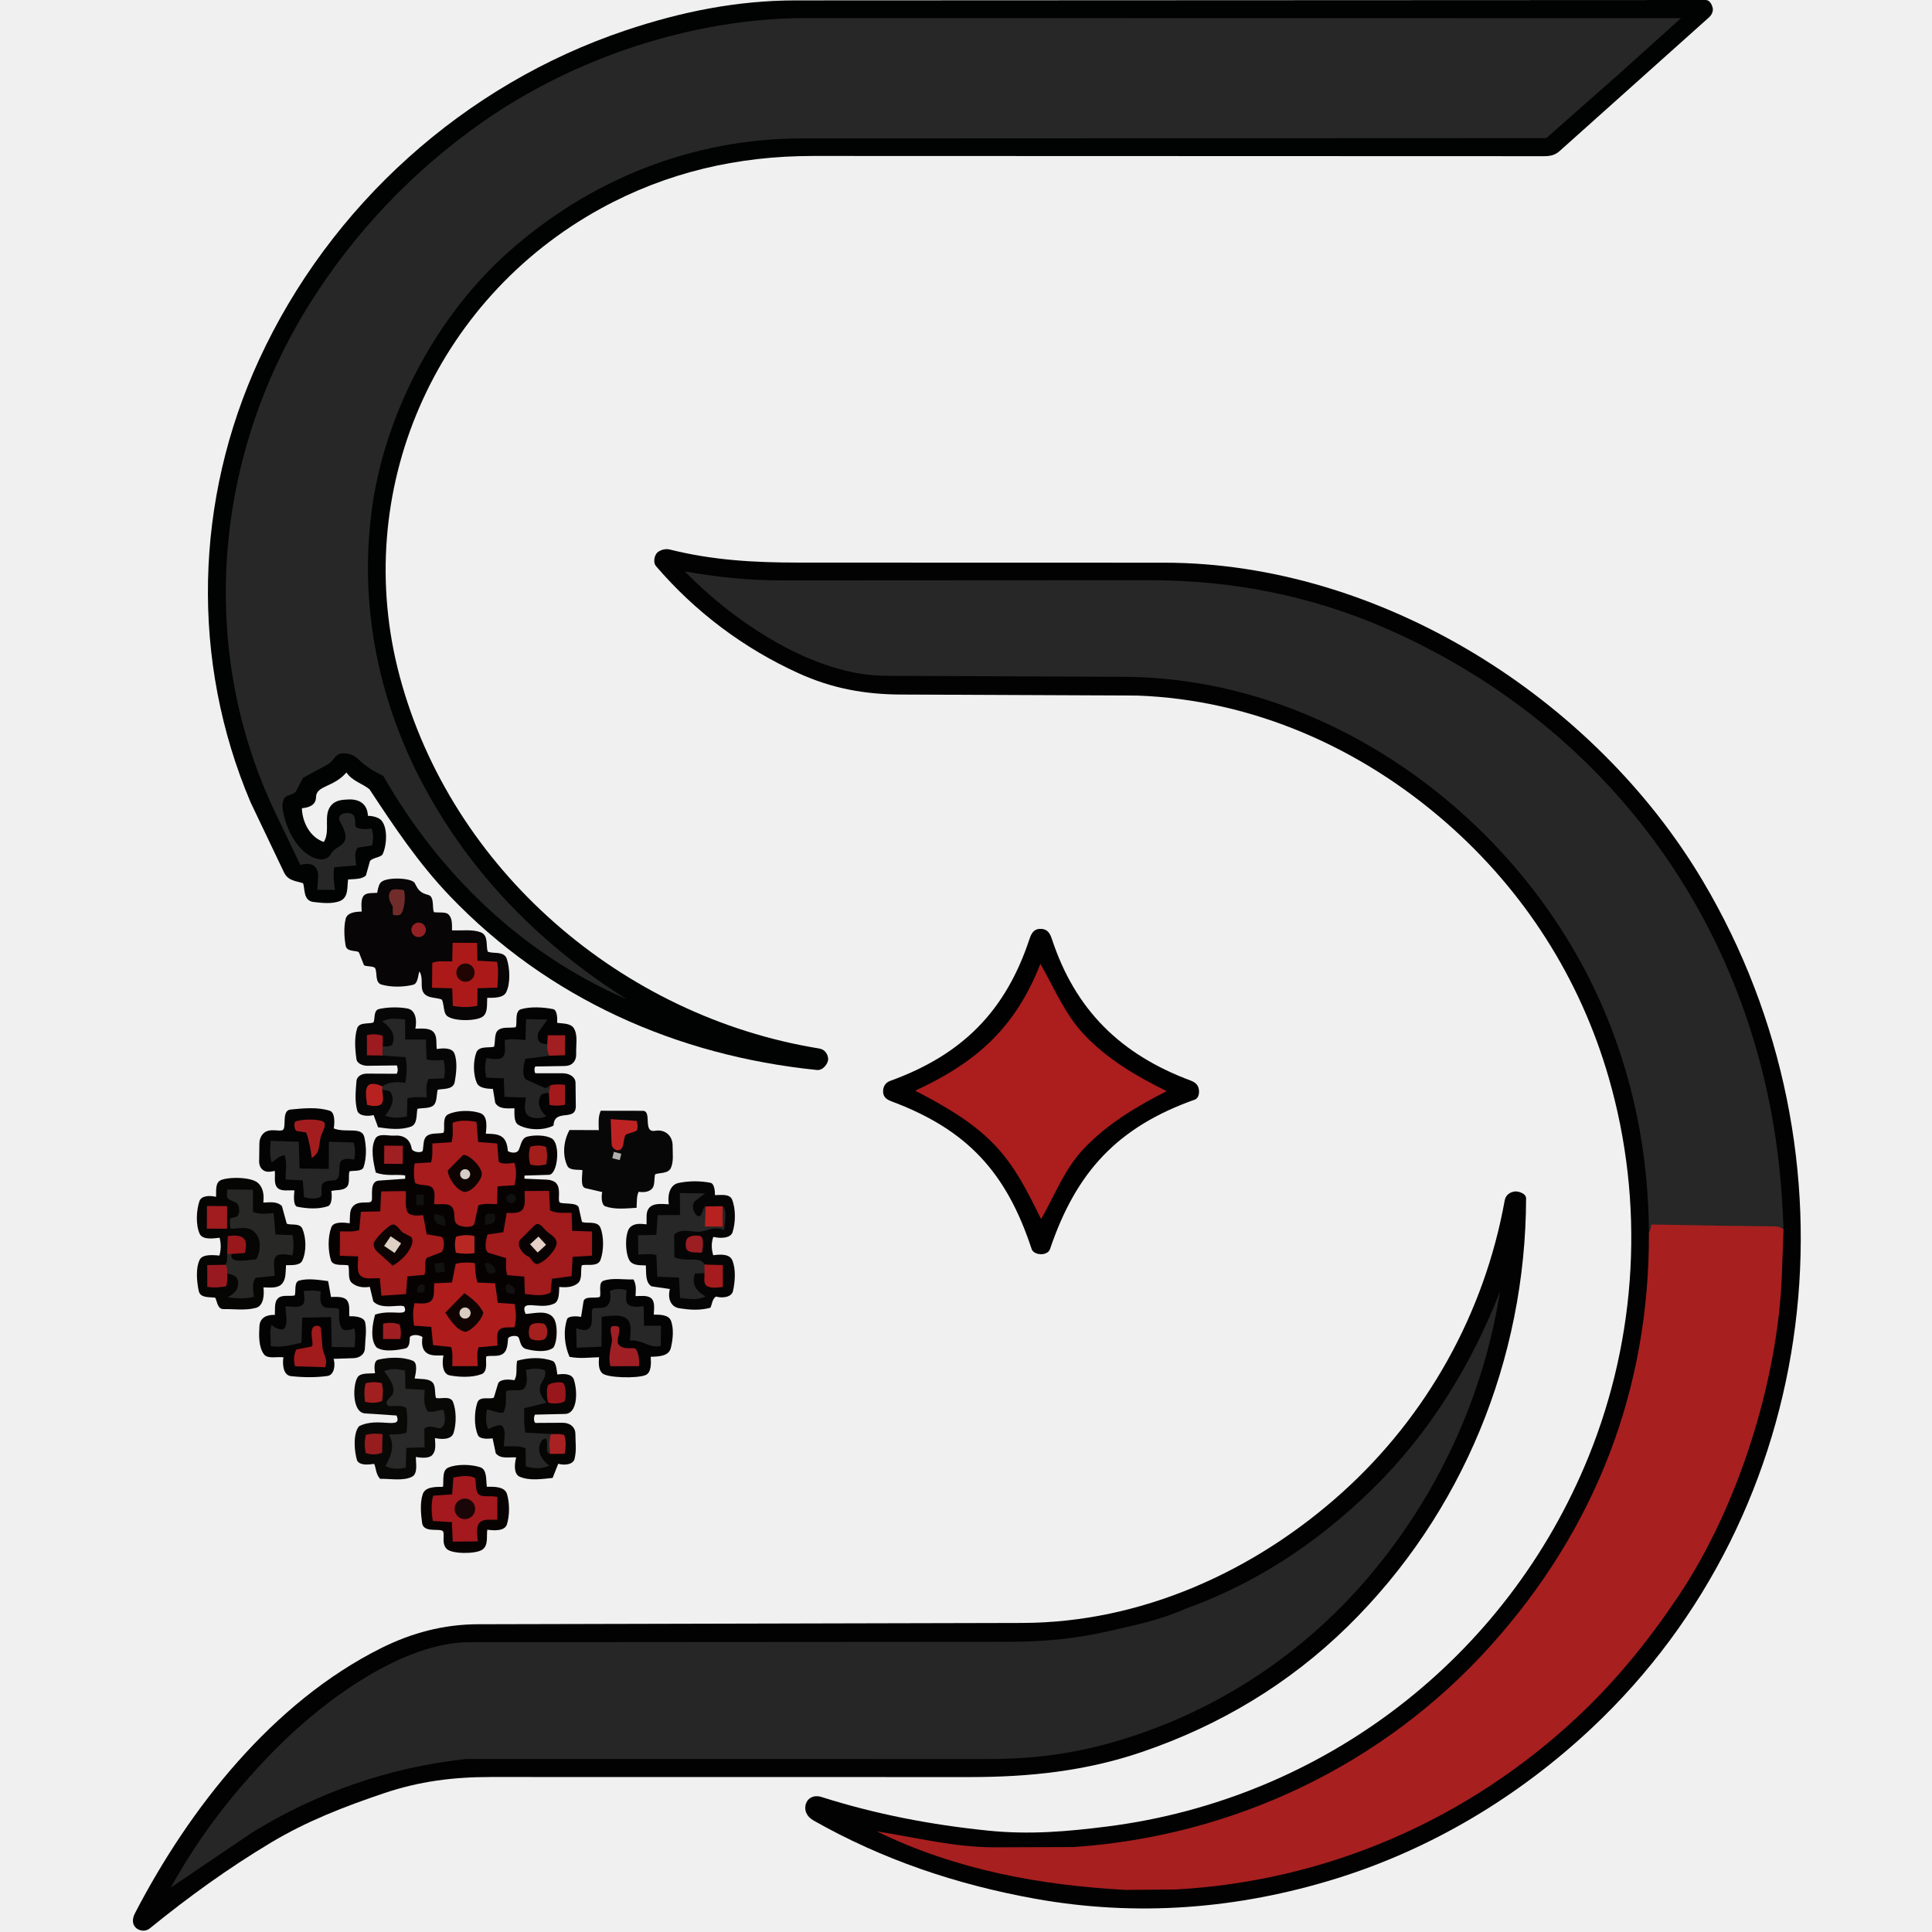
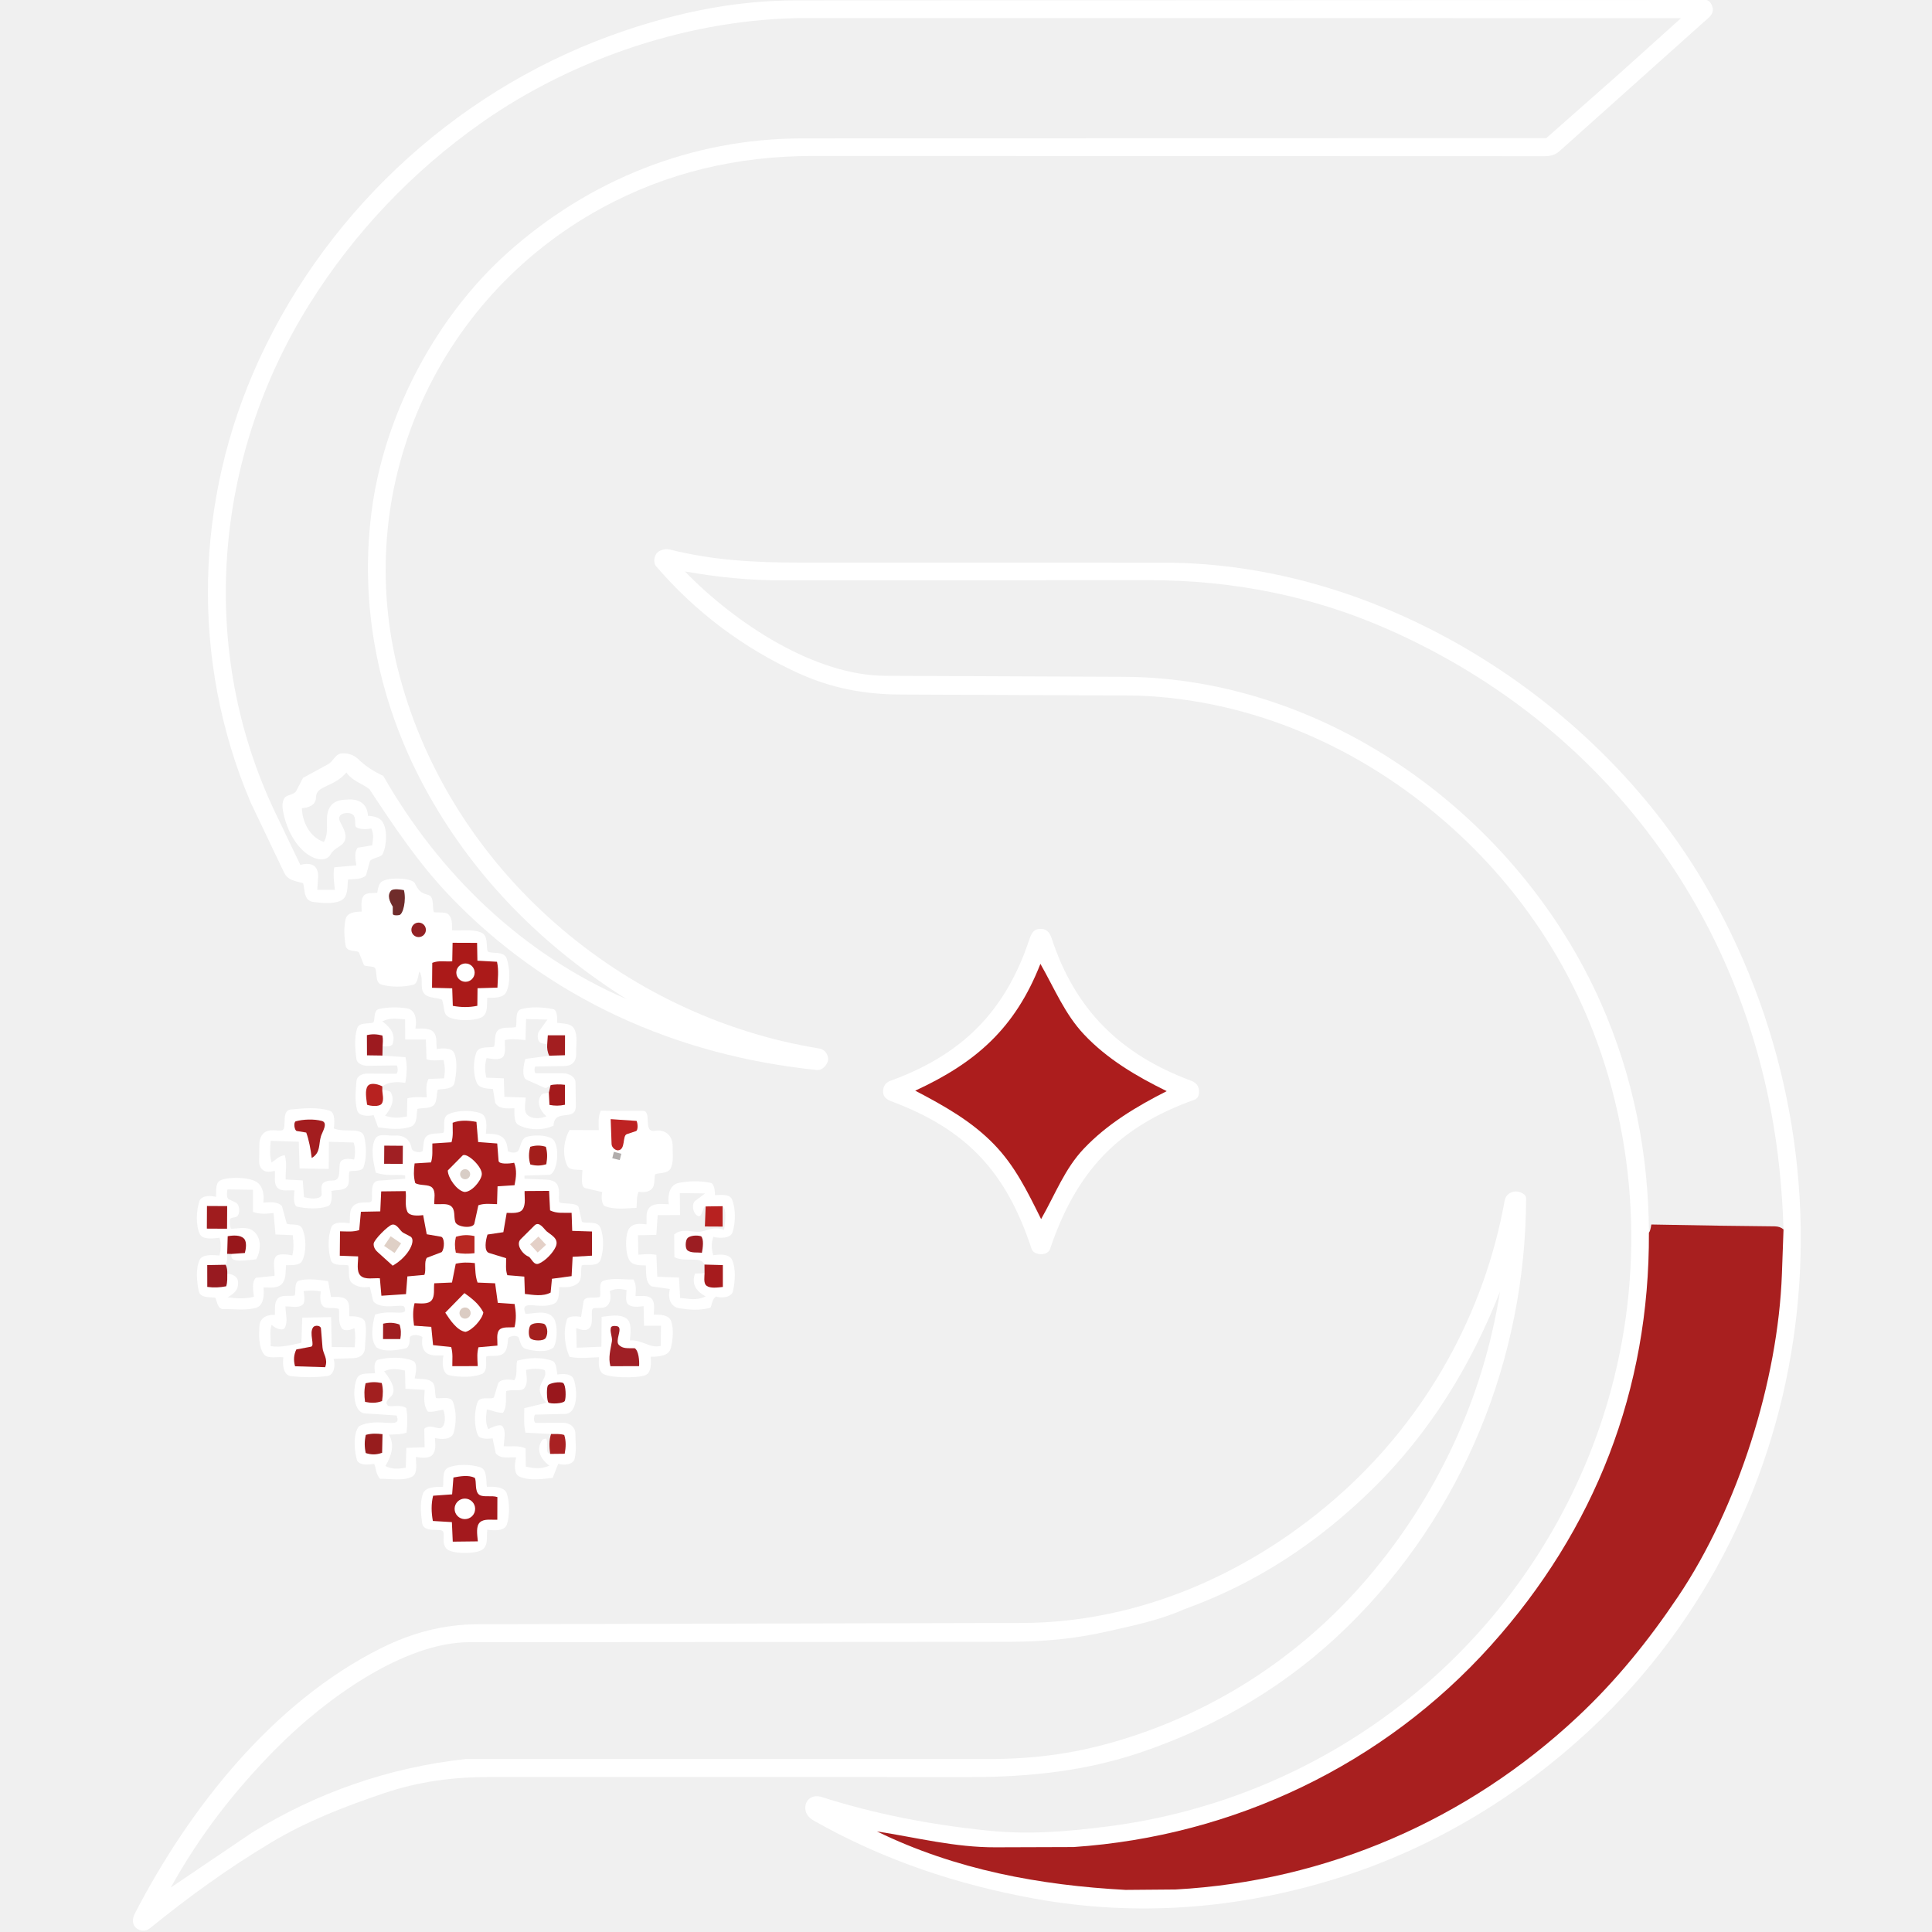
<svg xmlns="http://www.w3.org/2000/svg" id="Layer_1" data-name="Layer 1" viewBox="573.0 0.0 826.0 826.0">
  <defs>
    <style>
      .cls-1 {
        fill: #932124;
      }

      .cls-2 {
-         fill: #070707;
+         fill: #ffffff;
      }

      .cls-3 {
        fill: #a31e1b;
      }

      .cls-4 {
        fill: #b1adac;
      }

      .cls-5 {
        fill: #9d1a1f;
      }

      .cls-6 {
        fill: #a21f1f;
      }

      .cls-7 {
        fill: #a01f23;
      }

      .cls-8 {
        fill: #dfd0c6;
      }

      .cls-9 {
        fill: #ac1d1d;
      }

      .cls-10 {
        fill: #98171b;
      }

      .cls-11 {
-         fill: #292929;
+         fill: #f0f0f0;
      }

      .cls-12 {
-         fill: #282827;
+         fill: #f0f0f0;
      }

      .cls-13 {
        fill: #981a20;
      }

      .cls-14 {
-         fill: #0d0402;
+         fill: #ffffff;
      }

      .cls-15 {
        fill: #971c1d;
      }

      .cls-16 {
-         fill: #282728;
+         fill: #f0f0f0;
      }

      .cls-17 {
-         fill: #210503;
+         fill: #ffffff;
      }

      .cls-18 {
-         fill: #030303;
+         fill: #ffffff;
      }

      .cls-19 {
-         fill: #100403;
+         fill: #ffffff;
      }

      .cls-20 {
-         fill: #090202;
+         fill: #ffffff;
      }

      .cls-21 {
        fill: #a61b1d;
      }

      .cls-22 {
-         fill: #080303;
+         fill: #ffffff;
      }

      .cls-23 {
        fill: #dbccc3;
      }

      .cls-24 {
-         fill: #111111;
+         fill: #ffffff;
      }

      .cls-25 {
        fill: #ab1a19;
      }

      .cls-26 {
        fill: #b72120;
      }

      .cls-27 {
        fill: #a11a1c;
      }

      .cls-28 {
        fill: #a01e21;
      }

      .cls-29 {
-         fill: #272727;
+         fill: #f0f0f0;
      }

      .cls-30 {
        fill: #a31d1f;
      }

      .cls-31 {
-         fill: #020101;
+         fill: #ffffff;
      }

      .cls-32 {
        fill: #a91c1d;
      }

      .cls-33 {
        fill: #a41c1b;
      }

      .cls-34 {
-         fill: #282727;
+         fill: #f0f0f0;
      }

      .cls-35 {
        fill: #9c1d22;
      }

      .cls-36 {
-         fill: #020202;
+         fill: #ffffff;
      }

      .cls-37 {
        fill: #a4201e;
      }

      .cls-38 {
-         fill: #111111;
+         fill: #ffffff;
      }

      .cls-39 {
        fill: #a92122;
      }

      .cls-40 {
-         fill: #262626;
+         fill: #f0f0f0;
      }

      .cls-41 {
-         fill: #0d0302;
+         fill: #ffffff;
      }

      .cls-42 {
-         fill: #070505;
+         fill: #ffffff;
      }

      .cls-43 {
        fill: #702c2b;
      }

      .cls-44 {
-         fill: #111111;
+         fill: #ffffff;
      }

      .cls-45 {
-         fill: #111111;
+         fill: #ffffff;
      }

      .cls-46 {
-         fill: #111111;
+         fill: #ffffff;
      }

      .cls-47 {
        fill: #9f1f25;
      }

      .cls-48 {
        fill: #99171c;
      }

      .cls-49 {
-         fill: #262726;
+         fill: #f0f0f0;
      }

      .cls-50 {
-         fill: #1a0606;
+         fill: #ffffff;
      }

      .cls-51 {
        fill: #b82822;
      }

      .cls-52 {
-         fill: #111111;
+         fill: #ffffff;
      }

      .cls-53 {
        fill: #b72220;
      }

      .cls-54 {
        fill: #be2323;
      }

      .cls-55 {
-         fill: #040303;
+         fill: #ffffff;
      }

      .cls-56 {
        fill: #a41a1c;
      }

      .cls-57 {
-         fill: #111111;
+         fill: #ffffff;
      }

      .cls-58 {
        fill: #e4d0c7;
      }

      .cls-59 {
-         fill: #050504;
+         fill: #ffffff;
      }

      .cls-60 {
-         fill: #080807;
+         fill: #ffffff;
      }

      .cls-61 {
        fill: #d8cdc6;
      }

      .cls-62 {
        fill: #a81f1f;
      }

      .cls-63 {
        fill: #a01c1e;
      }

      .cls-64 {
-         fill: #040304;
+         fill: #ffffff;
      }

      .cls-65 {
-         fill: #252525;
+         fill: #f0f0f0;
      }

      .cls-66 {
        fill: #a3191d;
      }

      .cls-67 {
-         fill: #111111;
+         fill: #ffffff;
      }

      .cls-68 {
        fill: #ae1d1c;
      }

      .cls-69 {
-         fill: #252625;
+         fill: #f0f0f0;
      }

      .cls-70 {
-         fill: #070202;
+         fill: #ffffff;
      }

      .cls-71 {
-         fill: #060505;
+         fill: #ffffff;
      }

      .cls-72 {
-         fill: #010202;
+         fill: #ffffff;
      }

      .cls-73 {
        fill: #a31e20;
      }

      .cls-74 {
-         fill: #070606;
+         fill: #ffffff;
      }
    </style>
  </defs>
  <g id="Generative_Object" data-name="Generative Object">
    <g>
      <g>
        <g>
          <g>
            <path class="cls-72" d="M708.1,340.86c-.05,3.5-3.2,4.43-6.03,4.69.16,5.84,3.38,12.4,9.37,14.42,3.02-4.81-.53-11.56,3.26-15.77,1.84-2.05,4.45-2.31,7.45-2.41,4.54-.15,7.94,1.98,8.15,7,2.61.07,4.95.85,5.98,2.22,2.31,3.06,2.28,9.63.39,14.04-.69,1.61-3.94,1.41-5.48,3.02l-1.73,6.19c-1.72,1.76-4.95,1.51-7.62,1.74-.52,2.68.35,7.52-3.31,9.13-3.34,1.47-8.03.91-11.5.5-4.53-.53-3.57-5.87-4.48-8.03-3.1-.99-6.39-.99-8.13-4.63l-14.28-29.94c-25.77-60.7-23.97-129.29,3.61-189.22,30.34-65.95,87.74-117.67,156.71-140.82,23.72-7.96,47.59-12.81,72.9-12.82L1302.21,0c1.99,0,2.81,2.42,3.04,3.44.24,1.11-.2,2.74-1.58,3.98l-63.89,57.17c-1.88,1.68-3.85,2.19-6.64,2.19l-312.48-.1c-32.31-.01-62.6,7.01-90.76,22.45-71.15,39.02-107.1,121.01-86.05,199.9,22.1,82.8,95.03,145.59,179.38,159.24,2.67.43,3.75,2.7,3.84,4.49.08,1.66-2.02,4.98-4.82,4.7-60.02-6.11-115.01-30.58-156.9-74.35-13.46-14.07-23.73-29.51-34.38-45.67-2.92-2.42-7.32-3.44-9.86-7.18-5.56,6.49-12.94,5.47-13.01,10.6Z" />
            <path class="cls-34" d="M714.42,365.15c1.32-2.32,3.73-3.02,4.92-4.21,3.06-3.06.28-7.06-.97-9.66-1.52-3.15,2.06-4.06,4.24-3.57,2.39.54,2.19,2.51,2.31,5.46.75,1.48,4.77,1.51,6.81,1.03,1.13,2.22.8,4.58.39,7.22l-6.19,1c-1.53,1.84-1.02,4.74-.6,7.56l-9.44.82c-.51,3.17-.15,6,.31,9.64l-7.57-.02.38-5.28c.14-1.99-.45-3.99-1.68-4.91-1.29-.96-3.33-1.19-5.91-.43l-10.58-22.06c-33.5-69.86-26.59-152.1,14.45-217.7,19.09-30.51,44.06-56.77,73.46-77.48,39.47-27.8,90.42-44.84,139.04-44.84l373.9.06-26.4,23.74-31.19,27.53-318.29.13c-46.99.02-91.03,17.73-125.82,48.89-29.92,26.79-51.52,66.96-57.63,107.07-6.46,43.42,2.56,86.76,24,124.83,20.42,36.26,49.23,64.93,84.55,87.21-44.76-19.31-80.17-53.71-104.05-95.46-4.32-2.04-7.68-4.18-10.97-7.42-2.06-1.74-4.31-2.38-6.91-2.18s-3.37,3.34-5.82,4.68l-10.61,5.76-2.89,5.58c-.92,1.78-4.24,1.55-5.12,3.18-1,1.86-.91,3.72-.44,5.99,3.59,17.52,16.85,23.95,20.32,17.87Z" />
          </g>
          <g>
            <g>
              <path class="cls-36" d="M920.73,778.26c-3.07-1.74-3.88-4.5-3.27-6.76.75-2.79,3.49-4.26,6.77-3.22,23.3,7.4,46.9,11.91,71.33,14.39,17.63,1.79,33.91.38,51.08-1.81,92.15-11.8,170.6-71.94,205.52-158.07,20.82-51.36,24.09-108.65,8.58-162.22-12.31-42.49-36.14-79.74-69.4-108.83-36.75-32.15-82.89-52.6-132.15-54.36l-101.08-.44c-15.59-.07-29.55-2.66-43.77-9.13-23.44-10.67-44.1-26.21-60.86-45.75-1.41-1.65-.64-4.72.55-5.83,1.01-.94,3.27-1.81,5.29-1.3,18.49,4.64,36.26,5.6,55.53,5.6l155.86.04c92.14.02,183.74,57.51,230.39,136.21,69.3,116.92,51.76,268.92-47.71,362.17-31.09,29.15-68.22,51.49-108.99,64.17-42.18,13.12-85.59,16.47-128.95,8.64-33.47-6.04-65.05-16.65-94.72-33.48Z" />
              <path class="cls-49" d="M1335.52,525.63l-2.05.92-52.46-1.06c-.72,1.18-1.41,1.96-3.04,1.54-.15-33.82-6.72-66.94-20.45-98.05-35.22-79.76-116.84-139.25-204.1-139.62l-101.98-.43c-30.18-.13-64.13-22.47-85.63-44.62,15,2.62,27.79,3.84,42.32,3.83l155.79-.09c36.08-.02,70.23,6.69,103.07,21.26,85.78,38.05,145.28,112.49,163,204.72,3.38,17.6,4.94,34.3,5.54,51.6Z" />
              <path class="cls-62" d="M1335.52,525.63l-.69,19.05c-1.66,45.72-18.79,99.83-44.34,137.85-12.68,18.87-26.43,35.93-42.97,51.42-47.08,44.13-107.33,70.33-171.92,73.87l-21.37.18c-36.47-1.97-72.54-8.52-106.33-25.01,17.17,2.67,33.37,6.86,50.69,6.8l33.4-.11c68.43-4.63,132.53-35.14,178.34-86.11,44.65-49.68,67.94-109.41,67.64-176.55.48-.54.73-1.62,1.03-3.5l29.9.52,22.81.27c1.62.02,2.86.47,3.8,1.32Z" />
            </g>
            <g>
              <path class="cls-36" d="M637.07,824.44c-1.87,1.52-4.2,1.07-5.58.08-1.99-1.42-2.09-4.02-.83-6.45,23.37-45.17,59.11-90.32,105.11-113.35,13.12-6.57,26.76-10.26,41.67-10.3l232.6-.55c50.93-.12,99.31-22.03,136.76-55.75,36.4-32.78,60.82-76.76,69.49-124.77.48-2.66,2.4-3.63,4.22-3.94,1.39-.23,4.96.73,4.95,2.94-.19,68.64-27.15,134.86-76.24,182.98-25.1,24.6-54.65,42.31-87.9,53.67-23.87,8.16-48.02,10.76-73.55,10.76l-204.81-.03c-16.28,0-30.64,1.82-45.84,6.95-16.87,5.7-32.87,11.87-48.26,21.09-18.38,11.01-35.23,23.21-51.81,36.68Z" />
              <path class="cls-40" d="M691.33,747.31c20.36-20.55,54.05-45.2,82.45-45.22l230.33-.16c15.07-.01,28.61-1.28,42.97-4.57,11.12-2.54,21.82-4.71,32.29-9.37,30.77-11.06,57.11-28.52,80.48-51.43,24.32-23.85,42.04-52.69,54.45-84.35-7.13,45.47-27.07,87.93-56.68,122.57-28.8,33.69-66.5,58.01-108.9,70.11-17.88,5.1-34.6,7.16-53.27,7.16l-223.15-.02c-32.88,3.56-63.58,14.26-91.46,31.42l-34.84,23.56c12.55-22.6,27.32-41.54,45.32-59.71Z" />
            </g>
          </g>
        </g>
        <g>
          <path class="cls-31" d="M1021.93,534c-1.07,3.16-6.97,2.75-7.87,0-10.82-32.91-27.68-51.13-60.09-63.2-2.11-.79-3.27-1.96-3.4-3.76-.15-2.01.68-4.08,3.03-4.93,30.7-11.12,49.29-29.67,59.55-60.66.84-2.52,1.88-4.11,4.14-4.3,2.86-.24,4.38,1.14,5.34,4.05,10,30.55,29.42,49.59,59.44,60.79,2.06.77,3.02,1.86,3.39,3.33.39,1.57.22,4.14-1.69,4.82-32.77,11.67-50.58,30.61-61.84,63.85Z" />
          <path class="cls-9" d="M1018.11,521.21c-6-12.11-11.25-22.82-20.15-31.99-9.47-9.76-20.87-16.22-33.67-22.92,25.99-12,42.72-26.7,53.52-54.22,6.13,10.74,10.41,21.43,18.64,30.18,9.91,10.53,22.46,17.92,35.36,24.24-13.1,6.64-25.43,14.07-35.38,24.54-8.16,8.57-12.04,19.09-18.32,30.18Z" />
        </g>
      </g>
      <g>
        <g>
          <path class="cls-2" d="M845.14,516.39c-4.62.23-9.11.84-13.34-.63-1.67-.58-1.78-4.14-1.33-6.11l-7.15-1.66c-2.26-.52-1.36-5.06-1.31-7.73-1.92-.28-5.46.24-6.44-1.79-2.27-4.69-1.57-10.97.93-15.35l12.51.05c-.07-3.06-.35-5.55.82-8.29l17.96.03c4.19,0-.19,9.49,5.27,8.54,4.31-.76,7.54,2.16,7.51,6.39-.03,3.18.52,6.68-.74,9.49-1.17,2.61-5.09,1.97-6.76,2.74-.45,2.06-.04,4.76-1.27,6.11-1.14,1.25-3.19,1.77-5.76,1.34-.92,2.11-.69,3.67-.89,6.89Z" />
          <path class="cls-54" d="M844.92,483.58l-3.92,1.31c-2.03.68-.4,6.74-3.8,6.92-1.03.05-2.67-1.13-2.73-2.69l-.38-10.65,11.06.76c.6,1.2.65,4.05-.24,4.35Z" />
          <rect class="cls-4" x="835.31" y="492.58" width="2.8" height="3.29" transform="translate(152.7042 1184.502) rotate(-75.8309)" />
        </g>
        <g>
          <path class="cls-71" d="M876.72,559.11c-4.72,1.25-8.91.9-13.24.23-3.8-.58-5.1-4.29-4.09-8.23l-7.82-1.15c-2.79-1.66-2.24-5.94-2.44-8.95-2.52-.08-5.43.07-6.84-1.89-2.1-2.92-2.24-12.13.09-14.4,1.76-1.71,4.09-1.61,7.04-1.27.15-2.22-.39-4.97.88-6.73,1.81-2.51,5.45-1.99,8.64-1.85-.63-3.77.38-8.33,4.16-9.11,4.42-.92,9.27-.95,13.7-.06,1.57.32,1.91,3.49,1.87,5.25,2.06.06,6.21-.74,7.29,1.84,1.63,3.94,1.58,9.86.23,14.04-.89,2.75-5.56,2.65-8.23,1.98-.89,2.63-.83,5-.04,7.86,2.4-.34,6.84-.83,8.11,2.04,1.66,3.75,1.26,9.21.35,13.25-.64,2.84-4.91,3.11-7.23,2.36-1.67.96-1.68,3.28-2.42,4.78Z" />
          <path class="cls-49" d="M874.69,515.8l1.89,1.1c-1.06,4.92.09,6.71,3.46,5.36-.66-3.41-.03-5.6,1.91-6.57,1.62.97,1.32,5.76.61,10.16-4.2-1.67-7.04.3-10.02.7-3.6.49-7.92-1.72-11.31,1.26l.1,9.71c5.18,2.32,11.11-.7,12.88,3.12,2.81-.04,2.72,3.09.03,3.71l-4.09.13c-1.38,3.91-.25,7.16,4.56,9.8-4.38,1.97-7.17.85-10.92.7l-.5-8.78-9.28-.35-.38-9.33c-2.63-.55-4.65-.29-7.72-.1l-.15-8.3,7.84-.18.59-8.43,9.54-.04-.07-9.38,10.78.14-4.15,3.14c-1.65,1.25-1.09,4.64.31,5.97,2.74,2.61,2.48-3.5,4.12-3.53Z" />
          <path class="cls-21" d="M874.22,544.36l-.03-3.71,7.85.22v9.35c-2.35.24-5.37.73-7.03-.57-1.33-1.04-.78-3.98-.79-5.29Z" />
          <polygon class="cls-26" points="881.94 515.69 881.96 524.41 874.36 524.37 874.69 515.8 881.94 515.69" />
          <path class="cls-35" d="M873.09,535.59c-2-.24-4.47.22-6.09-.95-1.24-.89-.98-4.44-.02-5.35s3.59-1.39,5.76-.74c1.27,1.29.75,4.99.35,7.04Z" />
        </g>
        <g>
          <path class="cls-59" d="M682.43,559.16c-4.61,1.24-9.57.43-13.87.53-2.66.06-2.73-3.54-3.55-4.87-2.16-.38-6.36.33-7.04-2.88-.82-3.9-1.4-9.62.4-13.34,1.27-2.62,6.2-1.96,8.48-1.81.63-2.64.73-4.81.04-7.61-2.24.23-7.23,1.12-8.51-1.66-1.77-3.85-1.44-10.01-.12-13.96.88-2.61,4.9-2.44,7.08-1.85.21-2.23-.4-5.47,1.56-6.87,2.33-1.67,13.44-1.96,16.52,1.02,1.92,1.86,2.57,4.57,2.16,8.29,2.95-.11,5.82-.61,7.95,1.48l2.05,7.47c1.28.91,5.55-.42,6.69,2.2,1.64,3.77,1.85,9.87-.09,13.78-1.04,2.1-4.85,1.79-6.89,1.82-.21,3.14-.02,5.71-1.48,7.67-1.71,2.29-4.85,1.92-8.17,1.83.35,3.02.17,7.84-3.21,8.76Z" />
          <path class="cls-12" d="M670.17,544.55c-2.63-.36-2.55-2.24-.73-3.84.87-1.45.64-3.06.69-4.66.35-2.55,1.21-2.43,1.88.04-.95,3.61,3.62,3.13,10.54,2.29,2.07-3.71,2.42-9.56-1.54-12.3-2.65-1.84-6.59-.72-9.29-.75-.57-1.42-.54-3.07-.34-4.12.15-.78,2.29-.48,3.08-1.26,1.29-1.27,1.02-5.01-.63-5.79l-3.06-1.44c-.81-.38-.89-2.37-.54-4.2l10.92.14v9.5c2.84.98,5.33.84,8.81.45l.82,9.18,7.38.29c.38,3.33.52,5.71-.18,8.65-2.06-.39-5.97-1.01-7.07.53-1.53,2.13-.33,5.8-.55,8.21l-7.93.82c-1.87,1.66-1.18,5.38-.88,8.15-3.86.9-7.38.75-11.22.21,3.23-1.91,4.32-3.22,4.47-5.69.19-2.96-1.69-4.06-4.61-4.43Z" />
          <path class="cls-13" d="M669.44,540.72c.69,1.18.75,2.5.73,3.84-.03,1.68.14,3.39-.46,5.37-2.79.53-5.16.66-8.09.27l-.02-9.33,7.84-.14Z" />
          <rect class="cls-63" x="660.95" y="516.15" width="9.67" height="8.64" transform="translate(141.8242 1183.511) rotate(-89.6993)" />
          <path class="cls-10" d="M672.01,536.1l-1.88-.04.22-7.52c2.22-.43,5.55-.63,7.05,1.11,1.22,1.42.73,4.43.29,6.05l-5.68.4Z" />
        </g>
        <g>
          <path class="cls-60" d="M735.46,632.24c-1.89-2.31-1.53-4.08-2.48-6.38-2.38.3-5.75.83-7.25-1.29-1.23-3.61-1.95-11.57.76-14.79,8.16-4.27,18.81,1.9,16.04-4.6l-13.44-.89c-5.68-.38-5.29-12.32-3.19-15.49,1.27-1.92,4.64-1.48,7.44-1.69-.17-1.4-.81-5.29,1.43-5.82,4.34-1.03,10.49-1.3,14.75.5,2.29.97,1.16,5.69.75,7.56,3.03.31,5.45.04,7.23,1.31,1.92,1.36,1.27,4.62,1.84,6.95,1.36.78,6.18-1.16,7.33,1.75,1.46,3.72,1.5,9.26.25,13.28-.94,3.02-5.37,2.77-7.96,2.18.11,2.84.59,5.3-1.15,7.26-1.19,1.34-4.2,1.38-7,.81-.08,2.4.99,7.07-1.63,8.45-3.7,1.93-9.18.84-13.72.9Z" />
          <path class="cls-11" d="M746.73,619.02l-.24,8.46c-3.27.6-6.02.74-8.69-.72,2.73-4.69,3.96-9.12,1.5-13.4,3.07-.18,4.94.01,7.51-.85.41-3.48.48-7.1-.12-10.51-2.19-1.57-5.82-.52-7.68-.92-2.21-1.86,1.11-3.59,1.76-4.81,1.66-3.12-1.54-7.37-3.54-10,3.03-1.45,6.03-.9,8.92-.32l.19,7.8,8.22.47c-.17,3.41-.63,6.59,1.4,9.31,2.38.29,4.1-.53,6.54-.81.88,2.1,1.35,6.84-1.18,7.89-1.81.19-4.82-1.79-6.92.25l.13,7.91-7.79.24Z" />
          <path class="cls-15" d="M736.36,621.12c-2.49.91-4.66.87-6.99.11-.58-2.69-.59-5.07.03-7.77,2.45-.66,4.53-.61,7.14-.3l-.17,7.96Z" />
          <path class="cls-6" d="M736.34,599c-2.52.95-4.75.88-7.27.35-.37-2.82-.43-5.27.25-7.97,2.45-.58,4.46-.59,6.89-.08.61,2.46.61,4.48.13,7.69Z" />
        </g>
        <g>
          <path class="cls-74" d="M734.63,481.92l-1.89-5.19c-2.3.63-6.34.48-7.01-1.92-1.13-4.06-.66-8.55-.32-12.64.18-2.18,2.51-3.17,4.45-3.16l12.69.06c.6-.7.64-2.25.12-3.56l-12.56.15c-1.63.02-4.41-.76-4.71-2.83-.61-4.22-1-9.34.34-13.29.89-2.59,4.96-1.69,6.84-2.37.93-1.08-.1-5.19,2.44-5.77,3.63-.83,8.2-.94,12.08-.25,3.68.66,4.19,5.07,3.49,8.64,3.19-.05,6.49-.39,8.04,1.82,1.32,1.88.77,4.39,1.12,6.9,2.43-.43,6.53-.69,7.53,1.89,1.38,3.55.8,8.52.1,12.3-.61,3.32-5.21,2.69-7.24,3.21-.58,2.23-.24,5.28-1.81,6.68s-4.79,1.02-6.84,1.47c-.57,2.11.18,6.55-2.83,7.62-4.3,1.54-9.32.96-14.07.26Z" />
          <path class="cls-49" d="M736.44,465.87c-1.86-.26-1.84-1.01.02-1.39,2.5-1.85,5.73-2.14,9.81-1.51.69-3.84.9-7.4.09-10.99l-9.86-.7c-2.85-.25-2.61-3.34.08-3.98,1.01.22,3.89.21,4.26-.93,1.33-4.09-.65-6.91-4.42-9.72,3.66-1.72,6.39-1.02,9.77-.83l.04,8.6,8.85.02.28,8.43c2.42.8,4.54.43,7.29.32.63,2.77.69,5.02.19,7.85l-6.65.26c-1.24,2.5-.9,4.91-.73,7.83-2.96,0-5.45-.32-8.3.45l-.19,7.75c-2.88.52-5.4.93-9.34-.29,2.49-3.08,4.36-6.58,2.44-10.04-.63-.87-2.95-.96-3.65-1.12Z" />
          <path class="cls-53" d="M736.46,464.47l-.02,1.39c-.06,1.51.96,4.61-.35,6.13-1.04,1.22-4.51.94-6.15.33-.27-2.32-1.07-6.29.31-8.05s5.06-.47,6.2.2Z" />
          <path class="cls-5" d="M736.58,447.3l-.08,3.98-6.6-.09-.04-8.63c2.4-.57,4.32-.41,6.63.16.38,1.83.11,3.18.09,4.58Z" />
        </g>
        <g>
          <path class="cls-18" d="M819.18,472.85c.08,6.97-9.21.79-9.52,8.38-4.23,2.15-10.8,2.07-15.01-.3-2.09-1.18-1.67-5.03-1.7-7.1-3.05.06-6.63.49-8.23-2.35l-.97-5.92c-2.26-.11-5.86-.17-6.91-2.61-1.59-3.68-1.57-9.24-.21-12.92,1.16-3.12,5.89-1.82,7.64-2.58.58-2.55-.02-5.6,1.73-7.04,1.84-1.52,4.93-.79,7.46-1.24.86-1.42-.66-6.84,2.3-7.7,4.07-1.18,9.43-.89,13.76-.02,1.76.35,1.8,4.21,1.67,5.85,2.6.37,5.87.11,7.21,2.42,1.75,3.05.8,7.12.94,10.53s-1.64,5.45-4.93,5.51l-12.39.2c-.72.01-.61,2.91.01,2.91h11.66c2.5,0,5.34,1.42,5.37,4.07l.12,9.91Z" />
          <path class="cls-65" d="M806.95,446.5c2.45.37,2.94,3.61.87,4.86l-10.19,1.35c-.79,2.2-1.76,7.93.53,8.95l7.59,3.38c1.08.48,1.93-.87,2.63-1.07,2.57,1.11,2.01,3.09-.74,3.24-.57.11-2.67.12-3.24.92-2.07,2.94-.76,6.51,2.18,9.12-2.65,1.17-6.14,1.16-8.01-.48s-.88-5.28-.8-7.52l-9.11-.3-.27-7.92-7.48-.3c-.64-2.97-.72-5.43.11-8.37,2.14.36,5.78,1,7.05-.54,1.36-1.72.62-4.96.75-7.16,3.01-.67,5.35-.25,8.85,0l.24-8.97,9.14.22-3.62,5.05c-.77,1.07-.7,3.47.15,4.45.63.72,2.2.89,3.36,1.08Z" />
          <path class="cls-73" d="M807.82,451.36c-.78-1.58-.99-3.21-.87-4.86l.26-3.88h7.36s-.02,8.53-.02,8.53l-6.73.2Z" />
          <path class="cls-56" d="M807.65,467.21l.74-3.24c1.47-.41,4.06-.45,6.14-.17v8.52c-2.38.5-4.25.51-6.61.06l-.26-5.16Z" />
        </g>
        <g>
          <path class="cls-59" d="M818.68,623.65c-.69,2.71-4.66,2.87-7.01,2.16l-2.4,6.06c-4.56.45-9.74,1.31-14.04-.5-2.6-1.1-2.35-5.24-1.55-8.28-2.9-.23-6.61.88-8.73-1.77l-1.34-6.37c-1.58.17-5.44.54-6.28-1.36-1.74-3.96-1.57-9.99-.27-13.88,1.05-3.13,5.76-1.18,7.09-2.22l1.78-5.88c.55-1.81,3.96-2.1,6.99-1.51,1.46-2.49.54-5.15,1.17-8.33,4.81-1.34,10.36-1.68,15.09.06,1.7.62,1.8,4.05,2.1,5.83,2.57-.37,6.24-.52,7.11,2.29,1.71,5.51,1.34,14.44-3.79,14.56l-12.88.3c-.61,1.13-.54,3.02.19,3.54l11.63-.07c3.05-.02,5.5,1.78,5.47,4.93s.57,6.82-.36,10.44Z" />
          <path class="cls-29" d="M808.61,613.08c2.06,1.43,2.05,7.48-.38,8.51-2.52-.16-.55-4.8-1.74-6.45-.19-.27-1.45.23-1.7.59-2.51,3.57-1.26,7.57,3.09,10.91-4,1.65-6.83,1.07-10.08.39l-.09-7.79c-3.06-1.43-6.11-.68-9.36-.94.17-3.07,1.1-6.44-.53-8.51-.91-1.16-4.39.31-6.07,1.25-1.42-3.13-.91-5.53-.61-8.46,2.55.47,4.43,1.55,6.94,1.41,1.77-2.68,1.03-6.06,1.31-9.2,2.39-.97,6.08.26,7.57-1.09,1.93-1.88,1.12-5.24.94-8.04,2.45-.48,5.35-.81,7.98.12,1.8,4.54-6.13,6.38.75,13.95l-9.49,2.32c-.03,3.81-.26,7.13.51,10.46l10.96.58Z" />
          <path class="cls-48" d="M814.47,598.94c-.52,1.16-6.07,1.42-7,.67-.57-.45-.93-5.46-.31-7.1.51-1.33,5.53-1.95,6.59-1.22,1.23.85,1.31,6.32.72,7.64Z" />
          <path class="cls-39" d="M808.22,621.6c-.38-2.82-.57-5.78.38-8.51,1.72.09,3.46-.24,5.63.41.84,2.62.72,5.21.2,8.03l-6.21.07Z" />
        </g>
        <g>
          <path class="cls-18" d="M713.09,515.73c-4.13,1.39-9.26.98-13.23.13-1.57-.93-1.18-4.82-.98-6.9-2.28-.25-5.68.61-7.32-1.2s-.79-5.05-1.08-7.16c-2.03.46-3.41.56-4.6-.08-1.34-.72-2.12-2.21-2.09-4.02l.11-7.66c.03-1.91.84-3.45,1.79-4.33,2.56-2.37,6.59-.59,8.13-1.36,1.86-.93-.64-8.4,3.42-8.79,5.45-.52,11.55-1.15,16.78.54,2.34.76,2.03,5.66,1.66,7.53,5.03,2.11,12.01-.95,13.08,3.72.93,4.04,1,8.89-.3,12.82-.68,2.06-4.58,1.4-6.04,1.82-.65,1.91.49,5.5-1.46,6.97-1.73,1.3-4.02.89-6.3,1.42.26,1.67.46,5.88-1.56,6.56Z" />
          <path class="cls-69" d="M719.26,496.02c-2.54,1.35.72,8.8-4.06,8.69-1.8-.04-3.43.38-4.26,1.34-.96,1.12-.25,3.64-.47,5.04-1.18,1.93-5.23,1.34-7.5.73l-.53-7.16-7.3-.38c-.12-3.7.67-6.88-.41-10.38-2.66.34-3.46,1.79-5.63,3.1-.91-3.34-.61-5.76-.38-9.26l12.02.4.33,11.42,12.47.2.09-11.62,10.57.33c.78,2.47.72,4.97.21,7.29-2.22-.46-3.86-.44-5.18.26Z" />
          <path class="cls-30" d="M710.23,485.74c-1.07,3.45-.06,7.06-3.95,9.34-.46-3.71-1.2-7.77-2.36-10.87l-4.01-.66c-1.06-.17-1.54-3.79-.44-4.15,3.08-.88,7.75-1.06,11.11-.16,2.85.77.19,4.75-.35,6.49Z" />
        </g>
        <g>
          <path class="cls-64" d="M848.89,587.94c-3.64,1.44-16.52,1.19-18.5-.91-1.55-1.64-1.47-4.12-1.28-6.77-4.42.12-8.12.72-12.62-.17-2.14-4.82-2.77-11.07-1-16.24.75-1.33,4.33-1.16,5.95-.85l1.03-6.54c.41-2.59,5.14-1.21,6.95-1.98.79-1.33-.86-6.05,1.58-6.91,3.87-1.36,8.67-.42,12.84-.56,1.31,2.41.99,4.41.87,7.12,2.11.02,5.06-.5,6.72.94s1.21,4.53,1.08,6.97c2.57.05,6.38-.09,7.42,2.8,1.19,3.32.77,7.89-.11,11.45s-5.11,3.69-8.61,3.78c.15,2.66.39,6.8-2.29,7.86Z" />
          <path class="cls-16" d="M842.31,573.06c.26-3.37.93-7.55-1.46-9.34-2.78-2.09-7.38-1.04-10.62-.73l-.09,12.77-10.59.44-.2-8.36c2.14.77,3.81,1.06,4.94.48,3.39-1.75.38-8.88,2.7-9.06,2.17-.16,4.2.24,5.56-.98s1.85-3.5,1.13-6.27c2.05-1.07,4.33-1.16,7.2-.44-.01,1.67-.69,4.54.49,5.91,1.37,1.6,4.53,1.24,6.79.95l.19,8.39,7.25-.02-.11,8.61c-4.72,1.21-7.57-2.63-13.17-2.34Z" />
          <path class="cls-47" d="M844.38,576.42c1.67,1.06,2.03,5.38,1.86,7.65l-12.27.04c-1-3.85.07-7.03.64-10.65.3-1.89-1.13-4.46-.3-6.1.42-.65,2.27-.51,2.83-.26,2.15.96-1.37,6.15.49,7.94,1.67,1.61,3.54,1.35,6.75,1.37Z" />
        </g>
        <g>
          <path class="cls-55" d="M715.61,580.95c.83,2.43.41,6.92-2.65,7.34-5.07.7-10.4.62-15.55.06-3.31-.36-3.73-4.98-3.24-8.05-2.47-.36-6.74.8-8.29-1.25-2.38-3.14-2.19-8.25-1.97-12.02.21-3.58,2.94-5.01,6.61-4.87.09-2.49-.23-5.1,1-6.71,1.66-2.19,5.13-1.07,7.45-1.59.68-1.25-.42-5.74,1.92-6.37,3.86-1.04,8.34-.31,12.4.23l1.22,6.78c2.24,0,5.48-.33,6.84,1.43,1.41,1.82.78,4.48,1.04,6.84,2.33-.13,6.25.23,6.74,2.63.73,3.55-.01,7.38-.11,10.99-.08,2.75-2.36,4.18-4.86,4.27l-8.56.3Z" />
          <path class="cls-40" d="M714.57,563.1l-12.35.25-.36,10.74c-4.66,1.01-8.78,2.13-13.14,1.44.17-3.38-.62-5.87.39-9.14,1.64,1.69,4.95,2.81,5.71,1.23,1.31-2.74.33-5.65.2-9.07,2.25-.14,5.52.91,7.46-.81,1-.88.66-3.9.31-5.73,2.53-.32,4.58-.41,7.33.1-.19,2.2-.59,5.05,1.18,6.49,1.4,1.13,4.59.17,6.59,1.04.28,2.64-.39,5.99,1.3,8.31.91,1.24,3.56.78,5.31-.09.56,2.74.4,5.15.13,8.14l-9.8-.1-.27-12.8Z" />
          <path class="cls-27" d="M712.02,584.53l-12.88-.4c-.7-2.59-.57-4.9.56-7.19l6.23-1.17c1.9-.36-.97-5.81.99-8.36.68-.89,3.19-.87,3.31.63l.66,8.1c.23,2.81,2.48,4.73,1.13,8.37Z" />
        </g>
        <g>
          <path class="cls-42" d="M762.02,427.46c-2.27-1.33-7.76-.1-8.58-4.7-.4-2.26.35-5.41-1.16-7.43-.59,1.92-.65,5.18-2.6,5.68-4.13,1.06-9.55,1.1-13.57-.06-2.95-.86-1.7-5.26-2.75-7.04-.62-1.05-4.48-.55-4.8-1.37l-2.04-5.2c-.5-1.27-5.2-.05-5.73-2.98-.61-3.42-.88-7.84-.02-11.45.67-2.82,4.23-3.13,6.86-3.17-.05-2.5-.5-5.49,1.09-7.01,1.25-1.19,3.93-.83,5.55-1.02.35-2.18.81-3.88,1.8-4.67,2.76-2.21,13.15-1.71,14.27.54,1.55,3.13,2.38,4.13,5.86,5.08,2.65.73,1.47,5.96,2.36,7.34,2.42.27,5.03-.2,6.17.94,1.64,1.64,1.53,3.91,1.53,6.81,4.34.22,8.53-.55,12.28.85,3.36,1.26,2.17,5.75,2.96,8.19,1.72,1.16,6.98-.46,8.17,3.13,1.31,3.97,1.64,10.27-.21,14.2-1.29,2.75-5.6,2.43-8.16,2.49-.2,2.78.35,6.1-1.74,7.9-2.3,1.99-11.77,2.32-15.15.05-1.93-1.3-1.35-4.24-2.41-7.09Z" />
          <path class="cls-43" d="M745.69,380.57c1.09,4.17-.29,10.36-2.01,10.66-.87.15-2.76.27-2.76-.58v-3.04c-1.23-2.01-2.62-4.82-.66-6.91,1.07-.85,3.96-.42,5.43-.14Z" />
          <circle class="cls-1" cx="751.98" cy="397.54" r="3.1" />
          <g>
            <path class="cls-25" d="M777.11,430.01c-3.71.76-6.93.67-10.52.03l-.25-7.5-8.63-.23.1-10.66c2.76-1.14,5.57-.41,8.54-.66l.15-7.92,10.47.04.14,7.62,8.38.46c.83,3.78.31,7.2.18,11.06l-8.51.25-.08,7.49Z" />
            <circle class="cls-17" cx="772.01" cy="415.83" r="3.92" />
          </g>
        </g>
        <g>
          <path class="cls-22" d="M779.01,662.66c-2.9,1.77-12.88,1.78-15.06-.48s-.86-5.63-1.44-7.26c-.7-1.97-8.39.89-9.04-3.78-.53-3.87-.98-8.66.29-12.39,1.07-3.15,5.46-3.06,8.63-3.08.42-2.42-.57-6.98,2.22-8.2,3.7-1.61,9.74-1.44,13.64-.19,3.15,1.01,2.45,5.64,2.91,8.38,3.08-.07,7.61-.15,8.59,3.07,1.16,3.83,1.19,9.23-.04,13.03-.93,2.87-5.3,2.65-8.37,2.25-.44,2.79.62,6.85-2.33,8.65Z" />
          <g>
            <path class="cls-66" d="M777.3,658.99l-10.73.12-.37-8.35-8.14-.49c-.66-3.7-.77-7.17.11-10.79l8.13-.59.56-7.2c2.76-.51,6.37-1.2,9.1.12.93,1.46-.2,5.89,2.03,7.32,1.76,1.13,5.23.1,7.66.93l-.03,9.69c-2.37.11-5.66-.56-7.44,1.1-1.71,1.6-1.21,4.97-.88,8.16Z" />
            <circle class="cls-50" cx="771.75" cy="645.09" r="4.39" />
          </g>
        </g>
        <g>
          <path class="cls-70" d="M778.82,587.51c-3.95,1.51-9.46,1.29-13.53.52-3.32-.63-3.32-5.65-2.69-8.52-2.88,0-5.42.24-7.26-1.13s-2.17-3.93-1.71-6.73c-1.21-.96-4.35-1.35-5.4-.02-.15,1.44.12,4.44-2.07,4.92-3.16.68-9.16,1.63-12.16-.48-2.95-3.34-1.72-10.2-.63-14.03,7.36-2.47,14.34,1.33,12.55-3.23-.68-1.74-9.77,1.65-13.33-2.45l-1.49-6.19c-3.24.54-5.78-.14-7.58-1.62-2.04-1.68-.93-5.17-1.59-7.53-1.68-.61-6.56.62-7.45-2.23-1.27-4.06-1.38-9.95.19-14.11.92-2.47,5.24-2.05,7.84-1.7.13-2.72-.04-4.99.87-6.51,2.35-3.91,7.9-1.34,8.52-3.1s-1.13-8.33,3.07-8.62l11.25-.79v-1.43c-4.05-.59-8.02.47-12.55-1.21-1.06-4.35-2.38-10.57-.19-14.53,1.36-2.46,5.8-1.09,7.93-1.27,3.89-.33,6.86,1.24,7.59,5.48.29,1.7,4.56,2.14,4.77.81.36-2.3.16-4.68,1.52-5.96,1.76-1.66,4.79-1.01,7.27-1.54.96-1.49-.83-6.54,2.15-7.94,3.62-1.7,9.75-1.89,13.75-.41,3.13,1.16,2.54,6.07,2.25,8.73,2.97.12,5.19.06,7.08,1.5,1.54,1.18,2.16,3.44,2.32,5.9,1.05.77,3.65,1.17,4.52-.22,1.02-1.62,1.09-5.21,3.78-5.91,2.97-.77,7.89-.74,10.47.76,3.88,2.25,2.59,15.45-1.2,15.56l-10.44.32-.02,1.34,9.61.41c1.65.07,3.2.66,3.88,1.41,2.24,2.45.73,6.64,1.47,8.19.5,1.06,7.71-.12,8.25,2.31l1.37,6.11c1.71.97,6.62-.68,7.91,2.53,1.52,3.79,1.45,9.78.05,13.69-1.18,3.28-6.15,1.7-8.04,2.4-.6,2.4.39,6-1.73,7.69-1.82,1.45-4.32,1.9-7.89,1.54-.13,2.19.11,6.03-2.15,7.11-6.2,2.97-15-2.58-12.27,4.41,3.4-.06,9.12-1.92,11.88,1.61,2.02,2.59,1.83,10.08.04,12.8-2.83,2.29-8.58,1.43-11.6.62-2.42-.65-2.48-3.09-3.23-4.85-.57-1.34-4.48-.8-4.57.53-.19,2.85-.51,5.02-1.99,6.21-1.97,1.57-4.89.74-7.25,1.22-.61,1.46,1.01,6.46-2.18,7.68Z" />
          <g>
            <path class="cls-51" d="M775.86,535.79c-2.72.3-5.25.32-7.97-.21-.51-2.44-.52-4.45.03-6.79,2.71-.87,5.17-.92,7.94-.32v7.33Z" />
            <path class="cls-3" d="M806.58,497.74c-2.45.76-4.53.73-6.85.1-.77-2.55-.73-4.96-.03-7.54,2.3-.69,4.37-.71,6.67,0,.66,2.4.71,4.41.2,7.44Z" />
            <rect class="cls-7" x="737.35" y="489.73" width="7.75" height="7.95" transform="translate(241.7064 1231.021) rotate(-89.5489)" />
            <path class="cls-28" d="M744.14,572.5h-7.38s.04-6.57.04-6.57c2.43-.57,4.66-.53,7.02.36.68,2.13.72,3.91.32,6.21Z" />
            <path class="cls-37" d="M806.27,572.08c-.91,1.36-5.32,1.28-6.5.11-1-.99-.79-4.4-.06-5.41.9-1.26,3.85-1.32,5.67-.85,1.42.37,2.3,3.85.89,6.15Z" />
            <path class="cls-46" d="M780.49,523.63c-.14-1.01-.38-3.38.45-4.5.89-.39,2.48-.22,3.11-.09.73.15.8,1.93.47,2.84-.25.69-.9,1.55-4.03,1.75Z" />
            <path class="cls-24" d="M763.45,523.98c-.9.17-2.39-.37-3.24-.77-1.35-.63-2.07-2.8-1.34-4.27l3.15.88c1.09.3,1.45,1.93,1.42,4.16Z" />
            <path class="cls-57" d="M784.54,544.07c-.97.77-2.86.29-3.24-.35-.48-.79-.7-2.03-1.11-3.54,1.05-.74,2.32.24,3.14.64,1.13.54,1.92,2.7,1.22,3.26Z" />
            <path class="cls-38" d="M792.95,552.86c-.52.52-1.95.12-2.53-.04-.78-.22-2.03-2.29-.77-3.6,1.03-1.07,4.5,1.8,3.31,3.65Z" />
            <circle class="cls-67" cx="791.51" cy="512.4" r="1.99" />
            <rect class="cls-44" x="758.98" y="540.07" width="4" height="3.91" transform="translate(-58.32 92.99) rotate(-6.74)" />
            <rect class="cls-45" x="750.99" y="510.72" width="3.23" height="4.47" transform="translate(-21.02 32.28) rotate(-2.42)" />
            <path class="cls-52" d="M751.91,549.9c1.09-1.31,2.54-.67,2.64.14.06.56.06,1.67-.26,2.13s-2.09.6-2.66.32c-.51-.26-.51-1.63.28-2.58Z" />
            <g>
              <path class="cls-27" d="M808.41,552.62c-3.43,1.8-7.4.98-11,.59l-.25-7.42-7.26-.6c-.84-2.39-.47-4.63-.52-7.27l-7.28-2.23c-2.31-.71-1.45-5.58-.67-7.88l6.77-1.01,1.43-8.26c2.24.06,5.64.35,6.84-1.52,1.43-2.23.71-5.21.82-7.81l10.46-.07.42,8.34c2.91,1.46,5.86.95,9.21,1.04l.26,7.72,8.47.27-.02,10.33-8.27.49-.44,8.26-8.4,1.13-.57,5.91Z" />
              <g>
                <path class="cls-20" d="M803.38,540.24c-2.25.95-3.28-2.56-4.44-3.02-2.6-1.03-5.56-5.19-3.32-7.42l5.89-5.86c2.05-2.04,4.07,1.55,5.26,2.54,1.9,1.59,5.36,3.11,3.81,6.57-1.17,2.61-4.34,5.98-7.2,7.19Z" />
                <rect class="cls-58" x="800.6" y="529.73" width="4.88" height="4.79" transform="translate(-147.91 686.11) rotate(-42.73)" />
              </g>
            </g>
            <g>
              <path class="cls-33" d="M746.57,553.28l-10.51.7-.65-7.46c-2.62-.22-6.32.74-8.25-1.12s-.97-5.69-1.05-8.24l-7.84-.29.1-10.44c2.99.04,5.48.36,8.21-.52l.72-7.84,8.28-.16.39-8.55,10.44-.12c.46,2.84-.49,5.95.72,8.73.87,2,4.51,1.85,6.78,1.53l1.53,8.19,6.05,1.04c1.68.29,1.65,5.12.33,6.6l-6.32,2.42c-1.32,1.76-.17,5.14-1.06,7.31l-7.27.65-.59,7.58Z" />
              <g>
                <path class="cls-41" d="M740.89,541.12l-6.46-5.84c-1.15-1.03-1.77-2.26-1.67-3.57.14-1.74,6.13-7.64,7.78-8.1,2.17-.6,3.5,2.72,4.83,3.42l3.07,1.62c2.56,1.35-.38,8.33-7.54,12.47Z" />
                <rect class="cls-8" x="738.39" y="529.46" width="4.97" height="5.4" transform="translate(-115.44 846.52) rotate(-55.85)" />
              </g>
            </g>
            <g>
              <path class="cls-68" d="M777.23,584.06l-10.85.03c-.02-2.98.31-5.37-.48-8.18l-7.75-.82-.76-7.8-7.37-.52c-.45-3.39-.64-6.16.22-9.61,2.32.06,5.8.59,7.29-1.23s.81-5.01,1.13-7.28l7.58-.33,1.6-8.02c2.78-.64,5.27-.62,8.17-.28.25,2.96.14,5.48,1.17,8.32l7.5.31,1.14,8.35,7.19.51c.61,3.49.81,6.35-.03,9.91-1.94.23-5.08-.34-6.48,1.12s-.76,4.7-.83,6.75l-8.11.72c-.66,2.43-.51,4.43-.31,8.04Z" />
              <g>
                <path class="cls-19" d="M779.64,561.08c-.33,2.8-4.71,7.7-7.63,8.34-3.62-.51-6.69-5.23-8.64-8.21l8.18-8.36c2.89,2.06,6.2,4.5,8.08,8.23Z" />
                <circle class="cls-23" cx="771.83" cy="561.38" r="2.38" />
              </g>
            </g>
            <g>
              <path class="cls-32" d="M775.82,523.09c-.5,2.3-7.33,1.65-8.14-.58s.2-5.5-2.08-7.01c-1.72-1.14-4.46-.48-6.93-.71-.11-2.29.75-5.29-.9-7.03-1.46-1.54-5.22-.72-7.24-1.96-.76-2.72-.66-5.38-.27-8.4l7.02-.43c.83-2.74.49-5.21.57-8.09l8.18-.53c.82-2.79.46-5.16.49-8.33,3.17-1.21,6.62-1.02,10.18-.37l.73,8.61,8.15.62.58,7.41c.12,1.56,4.5,1.27,6.66.83,1.23,3.1.86,6.26.16,9.6l-7.26.48-.22,7.62c-2.74-.07-5.41-.44-7.98.48l-1.71,7.8Z" />
              <g>
                <path class="cls-14" d="M778.98,502.21c-.36,2.78-4.53,7.68-7.56,7.37-3.22-.73-6.87-5.94-6.98-9.16l6.29-6.36c1.63-1.65,8.68,4.8,8.25,8.14Z" />
                <circle class="cls-61" cx="771.86" cy="502.02" r="2.15" />
              </g>
            </g>
          </g>
        </g>
      </g>
    </g>
  </g>
</svg>
